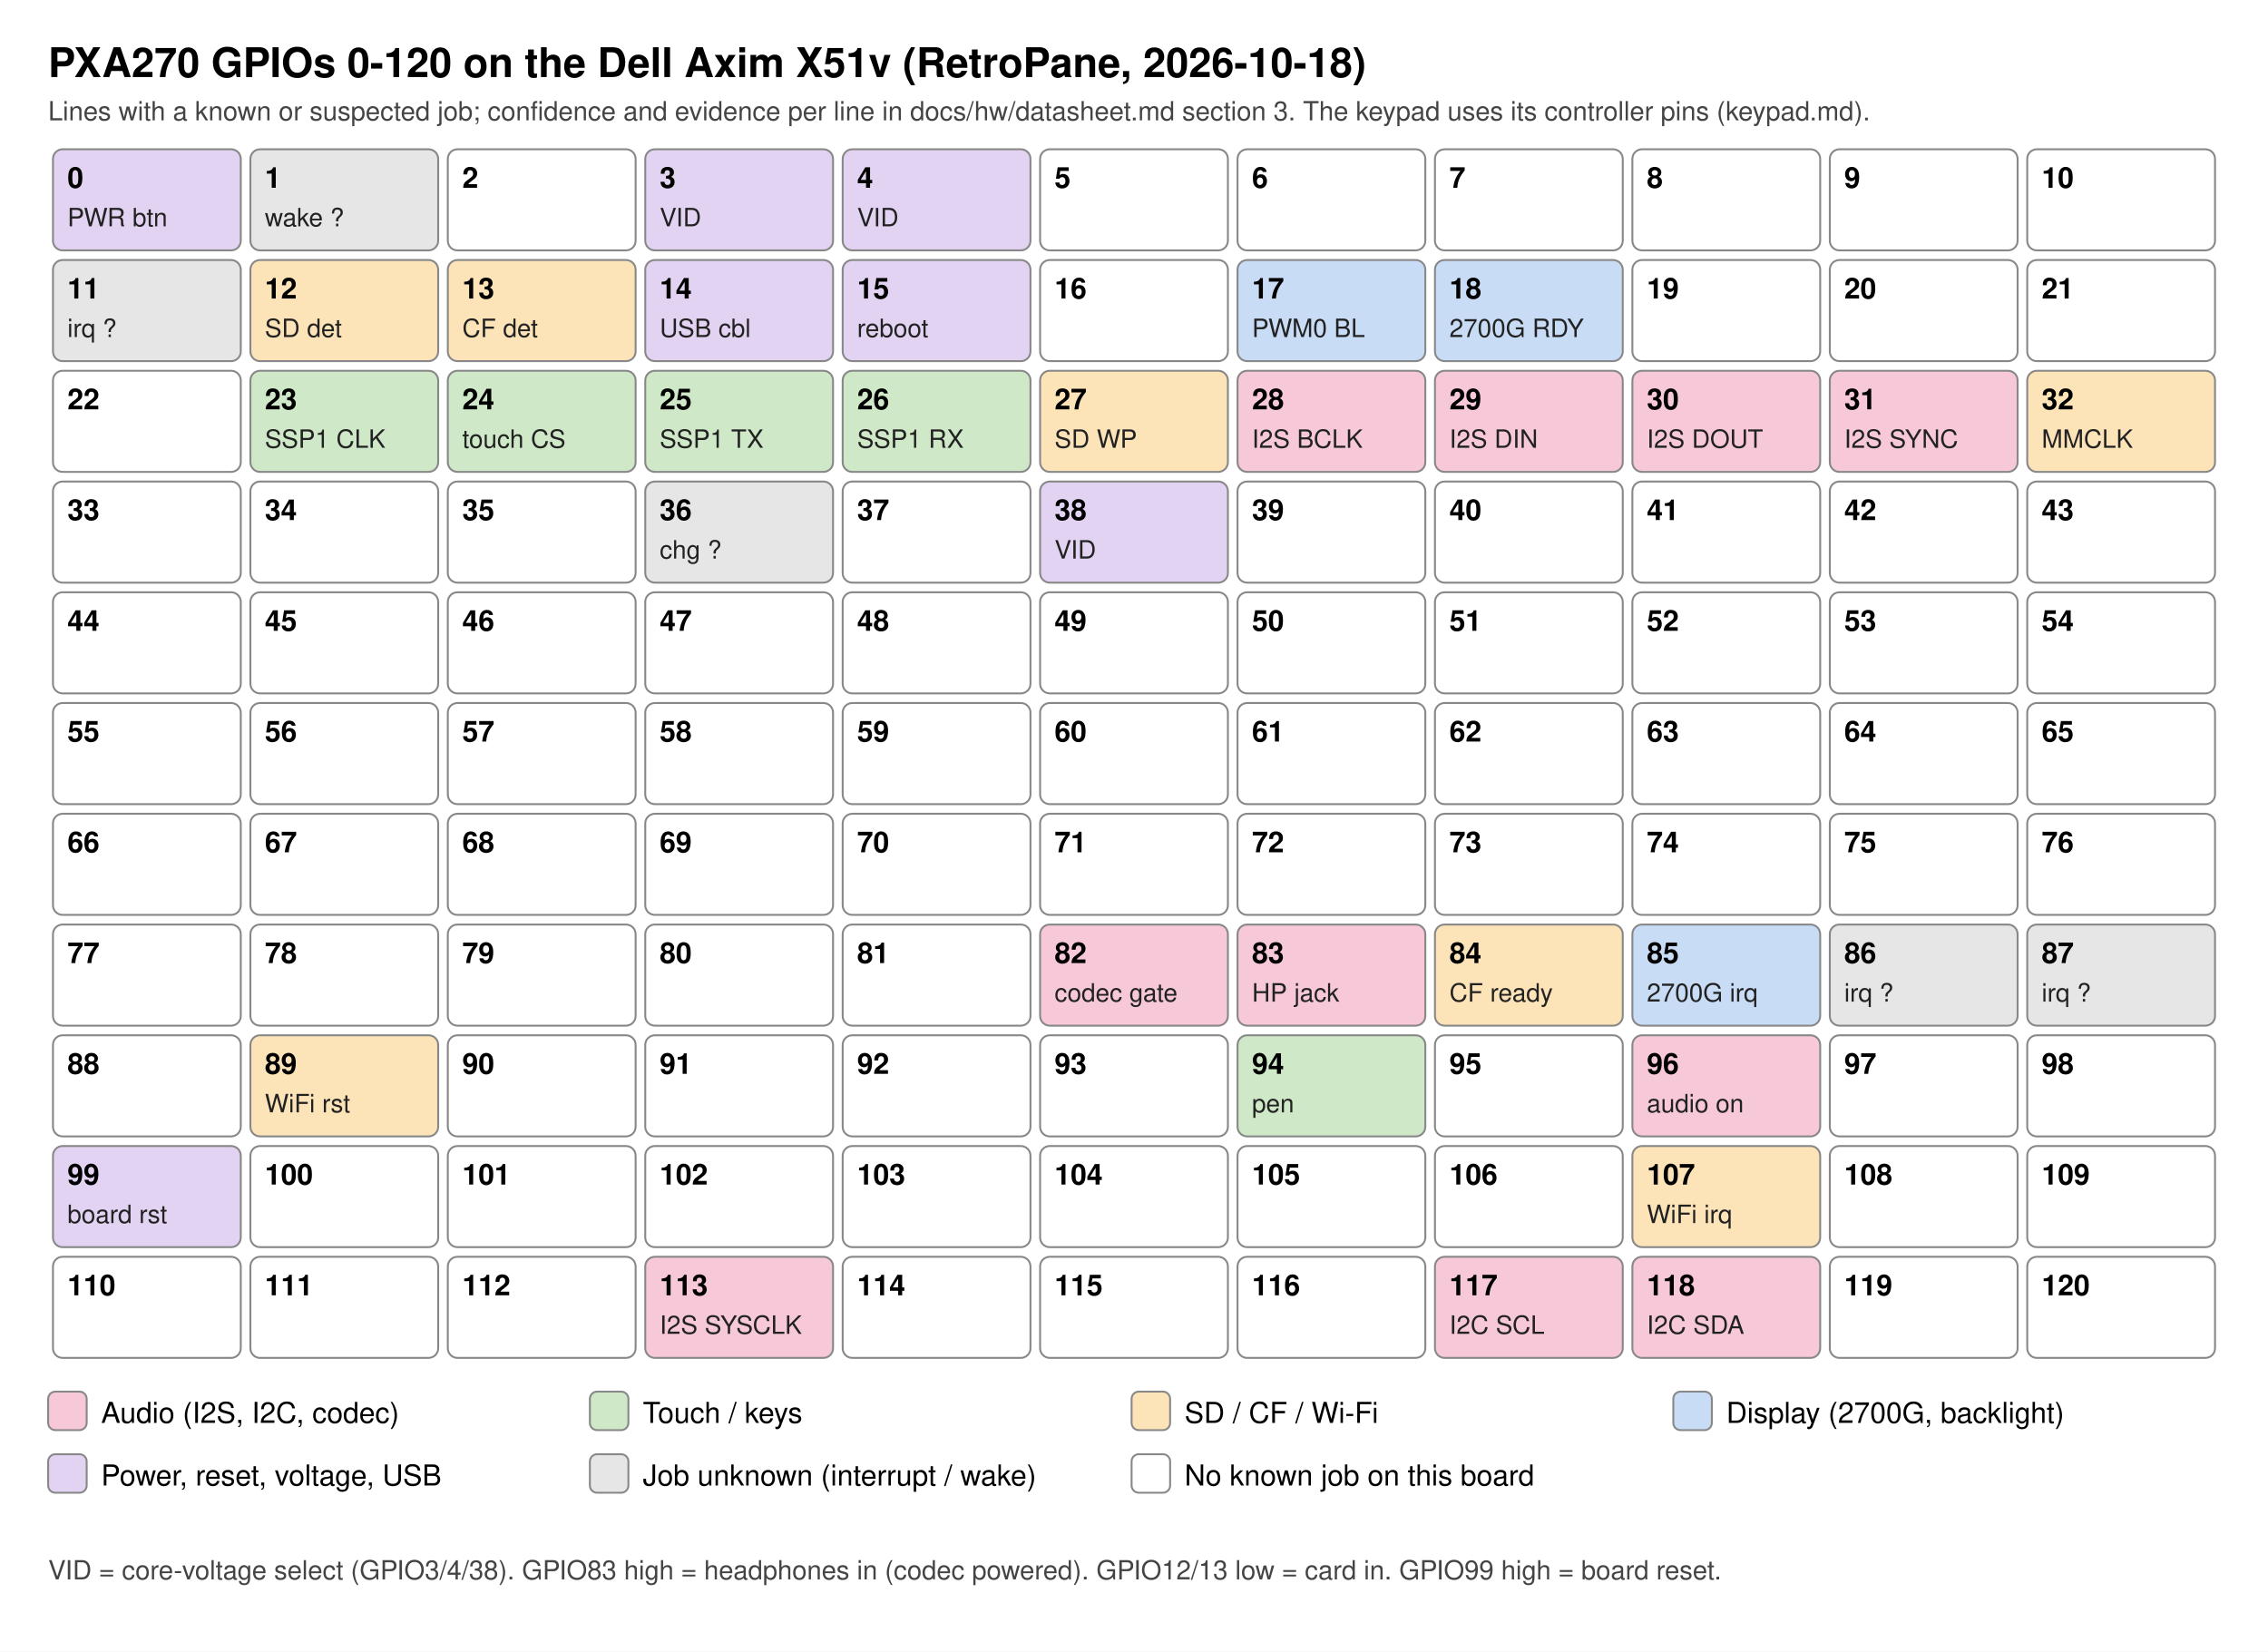
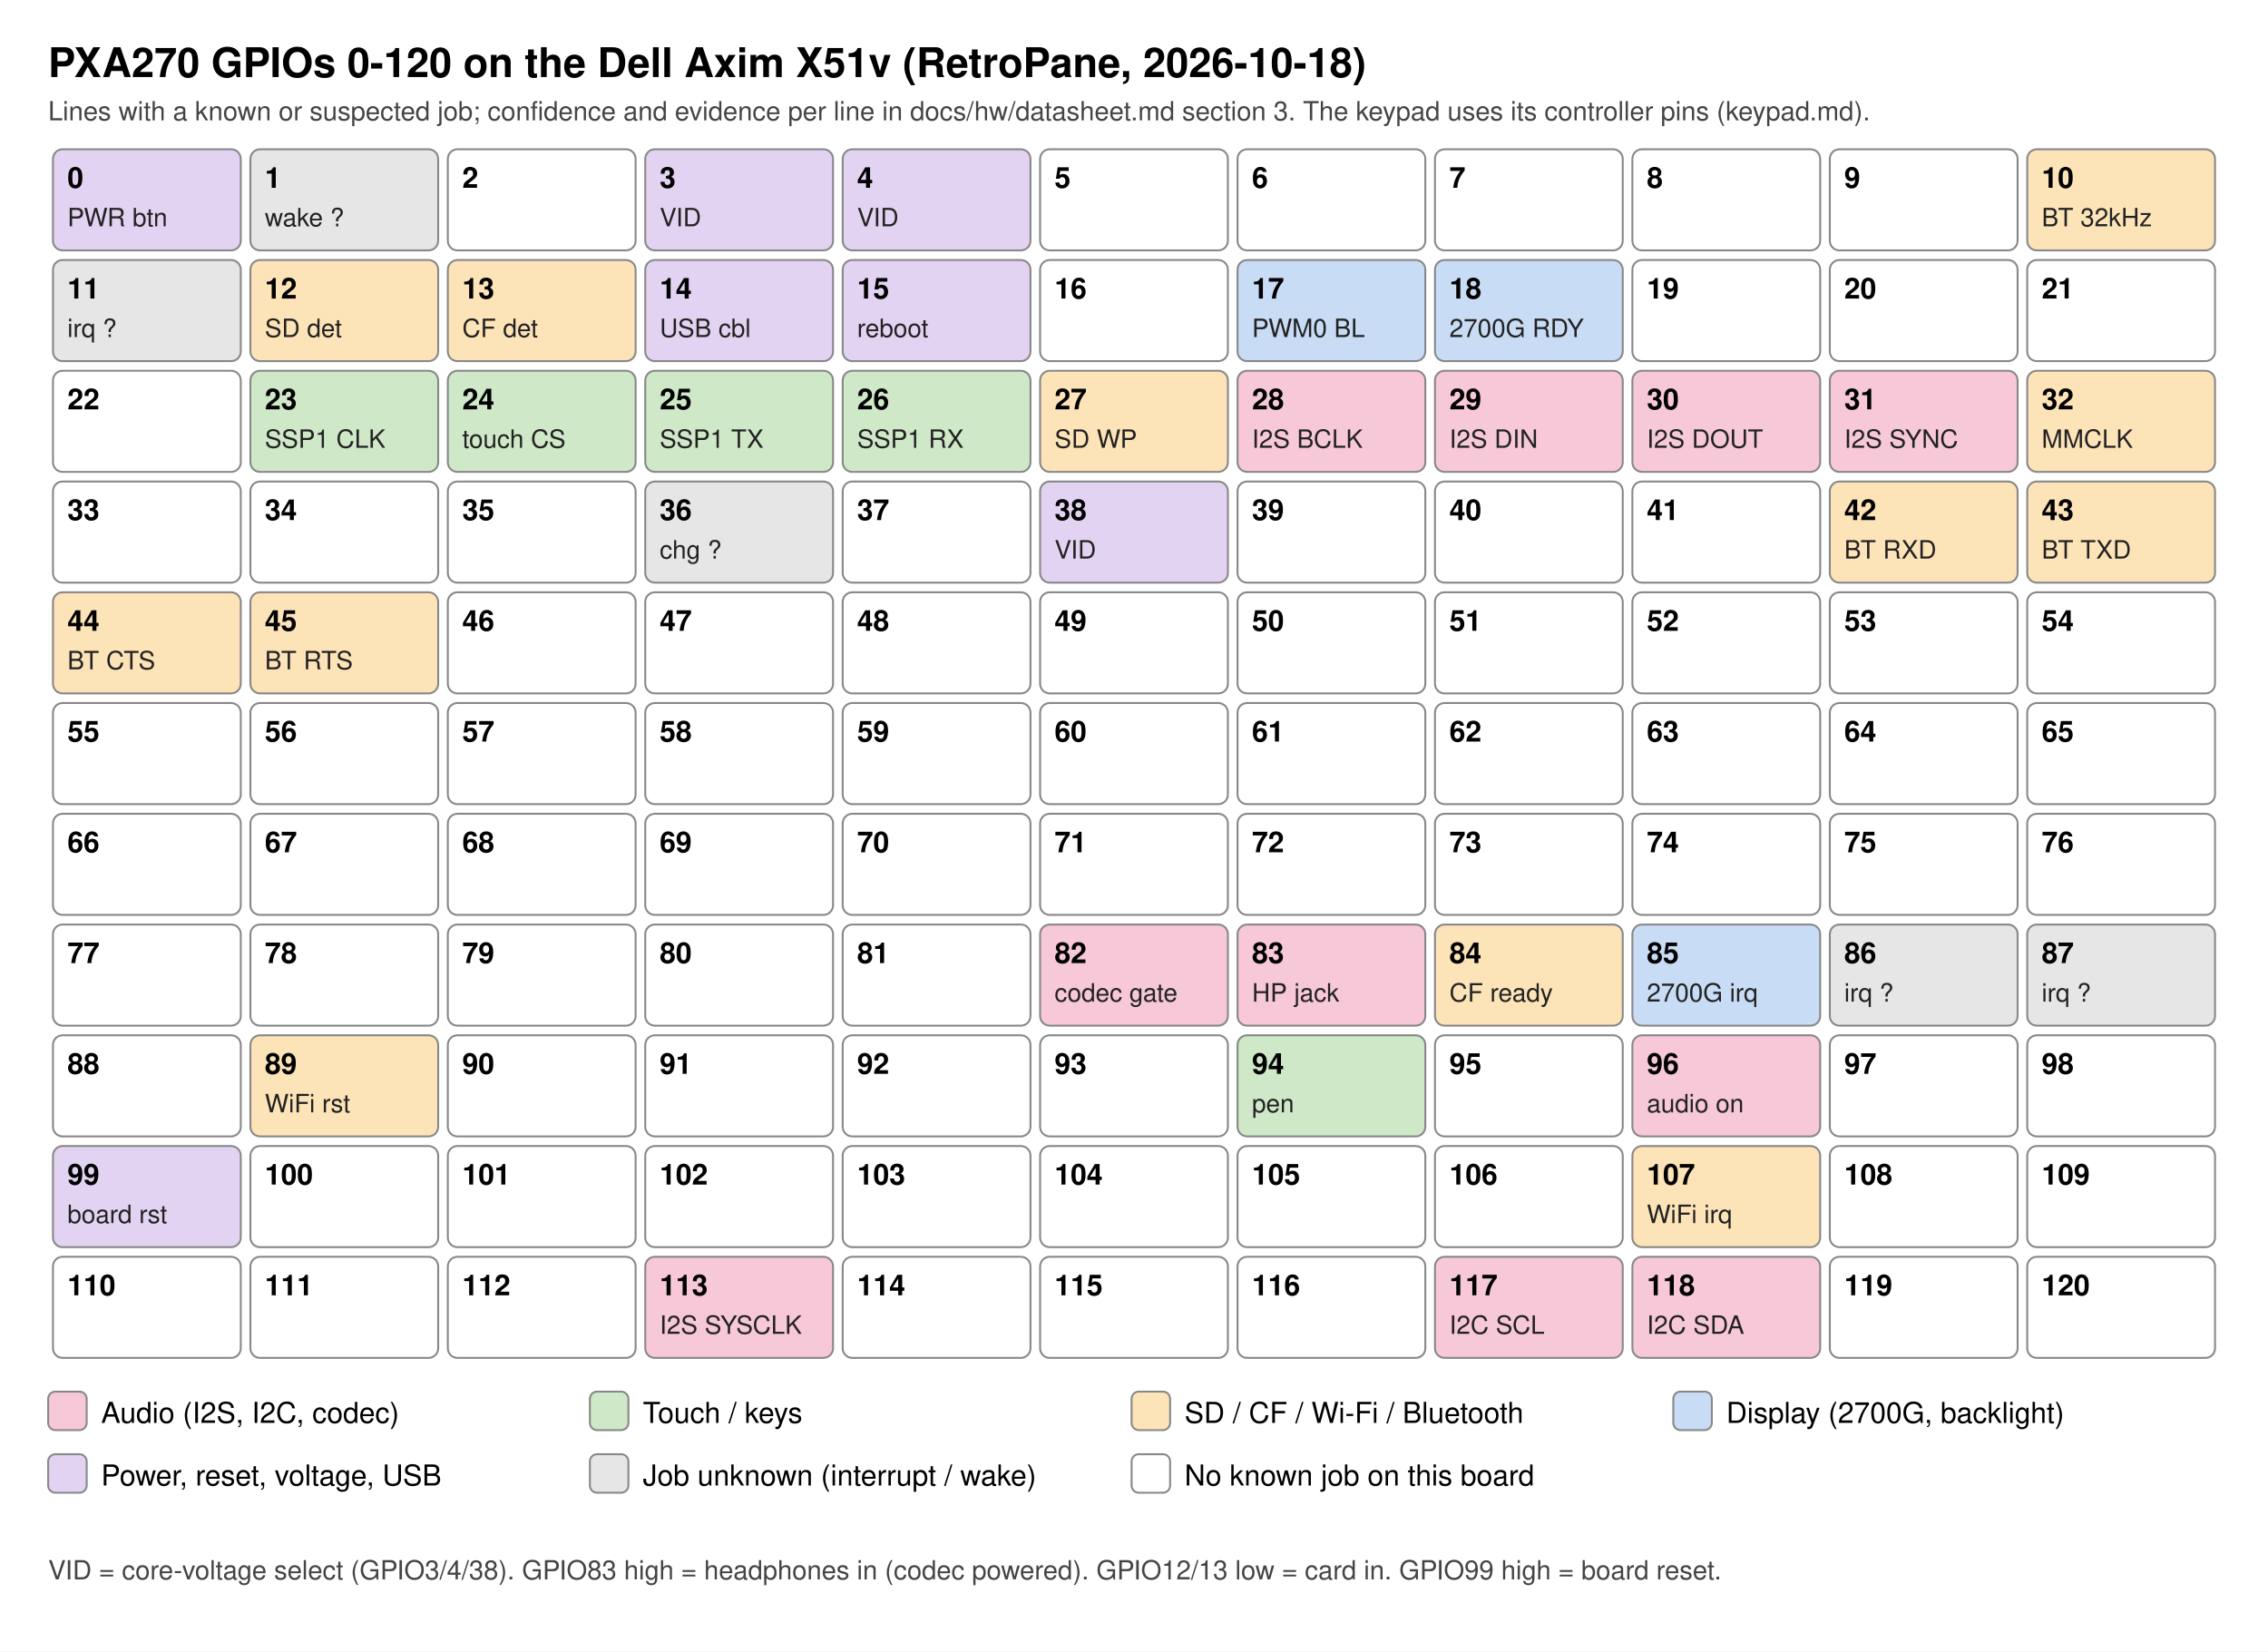
<svg xmlns="http://www.w3.org/2000/svg" viewBox="0 0 942 686" font-family="Segoe UI, Helvetica, Arial, sans-serif">
  <rect width="942" height="686" fill="#fff" />
  <text x="20" y="32" font-size="17" font-weight="600">PXA270 GPIOs 0-120 on the Dell Axim X51v (RetroPane, 2026-10-18)</text>
  <text x="20" y="50" font-size="11" fill="#444">Lines with a known or suspected job; confidence and evidence per line in docs/hw/datasheet.md section 3. The keypad uses its controller pins (keypad.md).</text>
  <rect x="22" y="62" width="78" height="42" rx="4" fill="#e3d3f2" stroke="#888" stroke-width="0.8" />
  <text x="28" y="78" font-size="12" font-weight="600">0</text>
  <text x="28" y="94" font-size="10.5" fill="#222">PWR btn</text>
  <rect x="104" y="62" width="78" height="42" rx="4" fill="#e6e6e6" stroke="#888" stroke-width="0.8" />
  <text x="110" y="78" font-size="12" font-weight="600">1</text>
  <text x="110" y="94" font-size="10.5" fill="#222">wake ?</text>
  <rect x="186" y="62" width="78" height="42" rx="4" fill="#ffffff" stroke="#888" stroke-width="0.8" />
  <text x="192" y="78" font-size="12" font-weight="600">2</text>
  <rect x="268" y="62" width="78" height="42" rx="4" fill="#e3d3f2" stroke="#888" stroke-width="0.8" />
  <text x="274" y="78" font-size="12" font-weight="600">3</text>
  <text x="274" y="94" font-size="10.5" fill="#222">VID</text>
  <rect x="350" y="62" width="78" height="42" rx="4" fill="#e3d3f2" stroke="#888" stroke-width="0.8" />
  <text x="356" y="78" font-size="12" font-weight="600">4</text>
  <text x="356" y="94" font-size="10.5" fill="#222">VID</text>
  <rect x="432" y="62" width="78" height="42" rx="4" fill="#ffffff" stroke="#888" stroke-width="0.8" />
  <text x="438" y="78" font-size="12" font-weight="600">5</text>
  <rect x="514" y="62" width="78" height="42" rx="4" fill="#ffffff" stroke="#888" stroke-width="0.8" />
  <text x="520" y="78" font-size="12" font-weight="600">6</text>
  <rect x="596" y="62" width="78" height="42" rx="4" fill="#ffffff" stroke="#888" stroke-width="0.8" />
  <text x="602" y="78" font-size="12" font-weight="600">7</text>
  <rect x="678" y="62" width="78" height="42" rx="4" fill="#ffffff" stroke="#888" stroke-width="0.8" />
  <text x="684" y="78" font-size="12" font-weight="600">8</text>
  <rect x="760" y="62" width="78" height="42" rx="4" fill="#ffffff" stroke="#888" stroke-width="0.8" />
  <text x="766" y="78" font-size="12" font-weight="600">9</text>
-   <rect x="842" y="62" width="78" height="42" rx="4" fill="#ffffff" stroke="#888" stroke-width="0.8" />
+   <rect x="842" y="62" width="78" height="42" rx="4" fill="#fde3b8" stroke="#888" stroke-width="0.8" />
  <text x="848" y="78" font-size="12" font-weight="600">10</text>
+   <text x="848" y="94" font-size="10.5" fill="#222">BT 32kHz</text>
  <rect x="22" y="108" width="78" height="42" rx="4" fill="#e6e6e6" stroke="#888" stroke-width="0.8" />
  <text x="28" y="124" font-size="12" font-weight="600">11</text>
  <text x="28" y="140" font-size="10.5" fill="#222">irq ?</text>
  <rect x="104" y="108" width="78" height="42" rx="4" fill="#fde3b8" stroke="#888" stroke-width="0.8" />
  <text x="110" y="124" font-size="12" font-weight="600">12</text>
  <text x="110" y="140" font-size="10.5" fill="#222">SD det</text>
  <rect x="186" y="108" width="78" height="42" rx="4" fill="#fde3b8" stroke="#888" stroke-width="0.8" />
  <text x="192" y="124" font-size="12" font-weight="600">13</text>
  <text x="192" y="140" font-size="10.5" fill="#222">CF det</text>
  <rect x="268" y="108" width="78" height="42" rx="4" fill="#e3d3f2" stroke="#888" stroke-width="0.8" />
  <text x="274" y="124" font-size="12" font-weight="600">14</text>
  <text x="274" y="140" font-size="10.5" fill="#222">USB cbl</text>
  <rect x="350" y="108" width="78" height="42" rx="4" fill="#e3d3f2" stroke="#888" stroke-width="0.8" />
  <text x="356" y="124" font-size="12" font-weight="600">15</text>
  <text x="356" y="140" font-size="10.5" fill="#222">reboot</text>
  <rect x="432" y="108" width="78" height="42" rx="4" fill="#ffffff" stroke="#888" stroke-width="0.8" />
  <text x="438" y="124" font-size="12" font-weight="600">16</text>
  <rect x="514" y="108" width="78" height="42" rx="4" fill="#c9dcf5" stroke="#888" stroke-width="0.8" />
  <text x="520" y="124" font-size="12" font-weight="600">17</text>
  <text x="520" y="140" font-size="10.5" fill="#222">PWM0 BL</text>
  <rect x="596" y="108" width="78" height="42" rx="4" fill="#c9dcf5" stroke="#888" stroke-width="0.8" />
  <text x="602" y="124" font-size="12" font-weight="600">18</text>
  <text x="602" y="140" font-size="10.5" fill="#222">2700G RDY</text>
  <rect x="678" y="108" width="78" height="42" rx="4" fill="#ffffff" stroke="#888" stroke-width="0.8" />
  <text x="684" y="124" font-size="12" font-weight="600">19</text>
  <rect x="760" y="108" width="78" height="42" rx="4" fill="#ffffff" stroke="#888" stroke-width="0.8" />
  <text x="766" y="124" font-size="12" font-weight="600">20</text>
  <rect x="842" y="108" width="78" height="42" rx="4" fill="#ffffff" stroke="#888" stroke-width="0.8" />
  <text x="848" y="124" font-size="12" font-weight="600">21</text>
  <rect x="22" y="154" width="78" height="42" rx="4" fill="#ffffff" stroke="#888" stroke-width="0.8" />
  <text x="28" y="170" font-size="12" font-weight="600">22</text>
  <rect x="104" y="154" width="78" height="42" rx="4" fill="#cfe8c8" stroke="#888" stroke-width="0.8" />
  <text x="110" y="170" font-size="12" font-weight="600">23</text>
  <text x="110" y="186" font-size="10.5" fill="#222">SSP1 CLK</text>
  <rect x="186" y="154" width="78" height="42" rx="4" fill="#cfe8c8" stroke="#888" stroke-width="0.8" />
  <text x="192" y="170" font-size="12" font-weight="600">24</text>
  <text x="192" y="186" font-size="10.5" fill="#222">touch CS</text>
  <rect x="268" y="154" width="78" height="42" rx="4" fill="#cfe8c8" stroke="#888" stroke-width="0.8" />
  <text x="274" y="170" font-size="12" font-weight="600">25</text>
  <text x="274" y="186" font-size="10.5" fill="#222">SSP1 TX</text>
  <rect x="350" y="154" width="78" height="42" rx="4" fill="#cfe8c8" stroke="#888" stroke-width="0.8" />
  <text x="356" y="170" font-size="12" font-weight="600">26</text>
  <text x="356" y="186" font-size="10.5" fill="#222">SSP1 RX</text>
  <rect x="432" y="154" width="78" height="42" rx="4" fill="#fde3b8" stroke="#888" stroke-width="0.8" />
  <text x="438" y="170" font-size="12" font-weight="600">27</text>
  <text x="438" y="186" font-size="10.5" fill="#222">SD WP</text>
  <rect x="514" y="154" width="78" height="42" rx="4" fill="#f6c8d8" stroke="#888" stroke-width="0.8" />
  <text x="520" y="170" font-size="12" font-weight="600">28</text>
  <text x="520" y="186" font-size="10.5" fill="#222">I2S BCLK</text>
  <rect x="596" y="154" width="78" height="42" rx="4" fill="#f6c8d8" stroke="#888" stroke-width="0.8" />
  <text x="602" y="170" font-size="12" font-weight="600">29</text>
  <text x="602" y="186" font-size="10.5" fill="#222">I2S DIN</text>
  <rect x="678" y="154" width="78" height="42" rx="4" fill="#f6c8d8" stroke="#888" stroke-width="0.8" />
  <text x="684" y="170" font-size="12" font-weight="600">30</text>
  <text x="684" y="186" font-size="10.5" fill="#222">I2S DOUT</text>
  <rect x="760" y="154" width="78" height="42" rx="4" fill="#f6c8d8" stroke="#888" stroke-width="0.8" />
  <text x="766" y="170" font-size="12" font-weight="600">31</text>
  <text x="766" y="186" font-size="10.5" fill="#222">I2S SYNC</text>
  <rect x="842" y="154" width="78" height="42" rx="4" fill="#fde3b8" stroke="#888" stroke-width="0.8" />
  <text x="848" y="170" font-size="12" font-weight="600">32</text>
  <text x="848" y="186" font-size="10.5" fill="#222">MMCLK</text>
  <rect x="22" y="200" width="78" height="42" rx="4" fill="#ffffff" stroke="#888" stroke-width="0.8" />
  <text x="28" y="216" font-size="12" font-weight="600">33</text>
  <rect x="104" y="200" width="78" height="42" rx="4" fill="#ffffff" stroke="#888" stroke-width="0.8" />
  <text x="110" y="216" font-size="12" font-weight="600">34</text>
  <rect x="186" y="200" width="78" height="42" rx="4" fill="#ffffff" stroke="#888" stroke-width="0.8" />
  <text x="192" y="216" font-size="12" font-weight="600">35</text>
  <rect x="268" y="200" width="78" height="42" rx="4" fill="#e6e6e6" stroke="#888" stroke-width="0.8" />
  <text x="274" y="216" font-size="12" font-weight="600">36</text>
  <text x="274" y="232" font-size="10.5" fill="#222">chg ?</text>
  <rect x="350" y="200" width="78" height="42" rx="4" fill="#ffffff" stroke="#888" stroke-width="0.8" />
  <text x="356" y="216" font-size="12" font-weight="600">37</text>
  <rect x="432" y="200" width="78" height="42" rx="4" fill="#e3d3f2" stroke="#888" stroke-width="0.8" />
  <text x="438" y="216" font-size="12" font-weight="600">38</text>
  <text x="438" y="232" font-size="10.5" fill="#222">VID</text>
  <rect x="514" y="200" width="78" height="42" rx="4" fill="#ffffff" stroke="#888" stroke-width="0.8" />
  <text x="520" y="216" font-size="12" font-weight="600">39</text>
  <rect x="596" y="200" width="78" height="42" rx="4" fill="#ffffff" stroke="#888" stroke-width="0.8" />
  <text x="602" y="216" font-size="12" font-weight="600">40</text>
  <rect x="678" y="200" width="78" height="42" rx="4" fill="#ffffff" stroke="#888" stroke-width="0.8" />
  <text x="684" y="216" font-size="12" font-weight="600">41</text>
-   <rect x="760" y="200" width="78" height="42" rx="4" fill="#ffffff" stroke="#888" stroke-width="0.8" />
+   <rect x="760" y="200" width="78" height="42" rx="4" fill="#fde3b8" stroke="#888" stroke-width="0.8" />
  <text x="766" y="216" font-size="12" font-weight="600">42</text>
-   <rect x="842" y="200" width="78" height="42" rx="4" fill="#ffffff" stroke="#888" stroke-width="0.8" />
+   <text x="766" y="232" font-size="10.5" fill="#222">BT RXD</text>
+   <rect x="842" y="200" width="78" height="42" rx="4" fill="#fde3b8" stroke="#888" stroke-width="0.8" />
  <text x="848" y="216" font-size="12" font-weight="600">43</text>
-   <rect x="22" y="246" width="78" height="42" rx="4" fill="#ffffff" stroke="#888" stroke-width="0.8" />
+   <text x="848" y="232" font-size="10.5" fill="#222">BT TXD</text>
+   <rect x="22" y="246" width="78" height="42" rx="4" fill="#fde3b8" stroke="#888" stroke-width="0.8" />
  <text x="28" y="262" font-size="12" font-weight="600">44</text>
-   <rect x="104" y="246" width="78" height="42" rx="4" fill="#ffffff" stroke="#888" stroke-width="0.8" />
+   <text x="28" y="278" font-size="10.5" fill="#222">BT CTS</text>
+   <rect x="104" y="246" width="78" height="42" rx="4" fill="#fde3b8" stroke="#888" stroke-width="0.8" />
  <text x="110" y="262" font-size="12" font-weight="600">45</text>
+   <text x="110" y="278" font-size="10.5" fill="#222">BT RTS</text>
  <rect x="186" y="246" width="78" height="42" rx="4" fill="#ffffff" stroke="#888" stroke-width="0.8" />
  <text x="192" y="262" font-size="12" font-weight="600">46</text>
  <rect x="268" y="246" width="78" height="42" rx="4" fill="#ffffff" stroke="#888" stroke-width="0.8" />
  <text x="274" y="262" font-size="12" font-weight="600">47</text>
  <rect x="350" y="246" width="78" height="42" rx="4" fill="#ffffff" stroke="#888" stroke-width="0.8" />
  <text x="356" y="262" font-size="12" font-weight="600">48</text>
  <rect x="432" y="246" width="78" height="42" rx="4" fill="#ffffff" stroke="#888" stroke-width="0.8" />
  <text x="438" y="262" font-size="12" font-weight="600">49</text>
  <rect x="514" y="246" width="78" height="42" rx="4" fill="#ffffff" stroke="#888" stroke-width="0.8" />
  <text x="520" y="262" font-size="12" font-weight="600">50</text>
  <rect x="596" y="246" width="78" height="42" rx="4" fill="#ffffff" stroke="#888" stroke-width="0.8" />
  <text x="602" y="262" font-size="12" font-weight="600">51</text>
  <rect x="678" y="246" width="78" height="42" rx="4" fill="#ffffff" stroke="#888" stroke-width="0.8" />
  <text x="684" y="262" font-size="12" font-weight="600">52</text>
  <rect x="760" y="246" width="78" height="42" rx="4" fill="#ffffff" stroke="#888" stroke-width="0.8" />
  <text x="766" y="262" font-size="12" font-weight="600">53</text>
  <rect x="842" y="246" width="78" height="42" rx="4" fill="#ffffff" stroke="#888" stroke-width="0.8" />
  <text x="848" y="262" font-size="12" font-weight="600">54</text>
  <rect x="22" y="292" width="78" height="42" rx="4" fill="#ffffff" stroke="#888" stroke-width="0.8" />
  <text x="28" y="308" font-size="12" font-weight="600">55</text>
  <rect x="104" y="292" width="78" height="42" rx="4" fill="#ffffff" stroke="#888" stroke-width="0.8" />
  <text x="110" y="308" font-size="12" font-weight="600">56</text>
  <rect x="186" y="292" width="78" height="42" rx="4" fill="#ffffff" stroke="#888" stroke-width="0.8" />
  <text x="192" y="308" font-size="12" font-weight="600">57</text>
  <rect x="268" y="292" width="78" height="42" rx="4" fill="#ffffff" stroke="#888" stroke-width="0.8" />
  <text x="274" y="308" font-size="12" font-weight="600">58</text>
  <rect x="350" y="292" width="78" height="42" rx="4" fill="#ffffff" stroke="#888" stroke-width="0.8" />
  <text x="356" y="308" font-size="12" font-weight="600">59</text>
  <rect x="432" y="292" width="78" height="42" rx="4" fill="#ffffff" stroke="#888" stroke-width="0.8" />
  <text x="438" y="308" font-size="12" font-weight="600">60</text>
  <rect x="514" y="292" width="78" height="42" rx="4" fill="#ffffff" stroke="#888" stroke-width="0.8" />
  <text x="520" y="308" font-size="12" font-weight="600">61</text>
  <rect x="596" y="292" width="78" height="42" rx="4" fill="#ffffff" stroke="#888" stroke-width="0.8" />
  <text x="602" y="308" font-size="12" font-weight="600">62</text>
  <rect x="678" y="292" width="78" height="42" rx="4" fill="#ffffff" stroke="#888" stroke-width="0.8" />
  <text x="684" y="308" font-size="12" font-weight="600">63</text>
  <rect x="760" y="292" width="78" height="42" rx="4" fill="#ffffff" stroke="#888" stroke-width="0.8" />
  <text x="766" y="308" font-size="12" font-weight="600">64</text>
  <rect x="842" y="292" width="78" height="42" rx="4" fill="#ffffff" stroke="#888" stroke-width="0.8" />
  <text x="848" y="308" font-size="12" font-weight="600">65</text>
  <rect x="22" y="338" width="78" height="42" rx="4" fill="#ffffff" stroke="#888" stroke-width="0.8" />
  <text x="28" y="354" font-size="12" font-weight="600">66</text>
  <rect x="104" y="338" width="78" height="42" rx="4" fill="#ffffff" stroke="#888" stroke-width="0.8" />
  <text x="110" y="354" font-size="12" font-weight="600">67</text>
  <rect x="186" y="338" width="78" height="42" rx="4" fill="#ffffff" stroke="#888" stroke-width="0.8" />
  <text x="192" y="354" font-size="12" font-weight="600">68</text>
  <rect x="268" y="338" width="78" height="42" rx="4" fill="#ffffff" stroke="#888" stroke-width="0.8" />
  <text x="274" y="354" font-size="12" font-weight="600">69</text>
  <rect x="350" y="338" width="78" height="42" rx="4" fill="#ffffff" stroke="#888" stroke-width="0.8" />
  <text x="356" y="354" font-size="12" font-weight="600">70</text>
  <rect x="432" y="338" width="78" height="42" rx="4" fill="#ffffff" stroke="#888" stroke-width="0.8" />
  <text x="438" y="354" font-size="12" font-weight="600">71</text>
  <rect x="514" y="338" width="78" height="42" rx="4" fill="#ffffff" stroke="#888" stroke-width="0.8" />
  <text x="520" y="354" font-size="12" font-weight="600">72</text>
  <rect x="596" y="338" width="78" height="42" rx="4" fill="#ffffff" stroke="#888" stroke-width="0.8" />
  <text x="602" y="354" font-size="12" font-weight="600">73</text>
  <rect x="678" y="338" width="78" height="42" rx="4" fill="#ffffff" stroke="#888" stroke-width="0.8" />
  <text x="684" y="354" font-size="12" font-weight="600">74</text>
  <rect x="760" y="338" width="78" height="42" rx="4" fill="#ffffff" stroke="#888" stroke-width="0.8" />
  <text x="766" y="354" font-size="12" font-weight="600">75</text>
  <rect x="842" y="338" width="78" height="42" rx="4" fill="#ffffff" stroke="#888" stroke-width="0.8" />
  <text x="848" y="354" font-size="12" font-weight="600">76</text>
  <rect x="22" y="384" width="78" height="42" rx="4" fill="#ffffff" stroke="#888" stroke-width="0.8" />
  <text x="28" y="400" font-size="12" font-weight="600">77</text>
  <rect x="104" y="384" width="78" height="42" rx="4" fill="#ffffff" stroke="#888" stroke-width="0.8" />
  <text x="110" y="400" font-size="12" font-weight="600">78</text>
  <rect x="186" y="384" width="78" height="42" rx="4" fill="#ffffff" stroke="#888" stroke-width="0.8" />
  <text x="192" y="400" font-size="12" font-weight="600">79</text>
  <rect x="268" y="384" width="78" height="42" rx="4" fill="#ffffff" stroke="#888" stroke-width="0.8" />
  <text x="274" y="400" font-size="12" font-weight="600">80</text>
  <rect x="350" y="384" width="78" height="42" rx="4" fill="#ffffff" stroke="#888" stroke-width="0.8" />
  <text x="356" y="400" font-size="12" font-weight="600">81</text>
  <rect x="432" y="384" width="78" height="42" rx="4" fill="#f6c8d8" stroke="#888" stroke-width="0.8" />
  <text x="438" y="400" font-size="12" font-weight="600">82</text>
  <text x="438" y="416" font-size="10.5" fill="#222">codec gate</text>
  <rect x="514" y="384" width="78" height="42" rx="4" fill="#f6c8d8" stroke="#888" stroke-width="0.8" />
  <text x="520" y="400" font-size="12" font-weight="600">83</text>
  <text x="520" y="416" font-size="10.5" fill="#222">HP jack</text>
  <rect x="596" y="384" width="78" height="42" rx="4" fill="#fde3b8" stroke="#888" stroke-width="0.8" />
  <text x="602" y="400" font-size="12" font-weight="600">84</text>
  <text x="602" y="416" font-size="10.5" fill="#222">CF ready</text>
  <rect x="678" y="384" width="78" height="42" rx="4" fill="#c9dcf5" stroke="#888" stroke-width="0.8" />
  <text x="684" y="400" font-size="12" font-weight="600">85</text>
  <text x="684" y="416" font-size="10.5" fill="#222">2700G irq</text>
  <rect x="760" y="384" width="78" height="42" rx="4" fill="#e6e6e6" stroke="#888" stroke-width="0.8" />
  <text x="766" y="400" font-size="12" font-weight="600">86</text>
  <text x="766" y="416" font-size="10.5" fill="#222">irq ?</text>
  <rect x="842" y="384" width="78" height="42" rx="4" fill="#e6e6e6" stroke="#888" stroke-width="0.8" />
  <text x="848" y="400" font-size="12" font-weight="600">87</text>
  <text x="848" y="416" font-size="10.5" fill="#222">irq ?</text>
  <rect x="22" y="430" width="78" height="42" rx="4" fill="#ffffff" stroke="#888" stroke-width="0.8" />
  <text x="28" y="446" font-size="12" font-weight="600">88</text>
  <rect x="104" y="430" width="78" height="42" rx="4" fill="#fde3b8" stroke="#888" stroke-width="0.8" />
  <text x="110" y="446" font-size="12" font-weight="600">89</text>
  <text x="110" y="462" font-size="10.5" fill="#222">WiFi rst</text>
  <rect x="186" y="430" width="78" height="42" rx="4" fill="#ffffff" stroke="#888" stroke-width="0.8" />
  <text x="192" y="446" font-size="12" font-weight="600">90</text>
  <rect x="268" y="430" width="78" height="42" rx="4" fill="#ffffff" stroke="#888" stroke-width="0.8" />
  <text x="274" y="446" font-size="12" font-weight="600">91</text>
  <rect x="350" y="430" width="78" height="42" rx="4" fill="#ffffff" stroke="#888" stroke-width="0.8" />
  <text x="356" y="446" font-size="12" font-weight="600">92</text>
  <rect x="432" y="430" width="78" height="42" rx="4" fill="#ffffff" stroke="#888" stroke-width="0.8" />
  <text x="438" y="446" font-size="12" font-weight="600">93</text>
  <rect x="514" y="430" width="78" height="42" rx="4" fill="#cfe8c8" stroke="#888" stroke-width="0.8" />
  <text x="520" y="446" font-size="12" font-weight="600">94</text>
  <text x="520" y="462" font-size="10.5" fill="#222">pen</text>
  <rect x="596" y="430" width="78" height="42" rx="4" fill="#ffffff" stroke="#888" stroke-width="0.8" />
  <text x="602" y="446" font-size="12" font-weight="600">95</text>
  <rect x="678" y="430" width="78" height="42" rx="4" fill="#f6c8d8" stroke="#888" stroke-width="0.8" />
  <text x="684" y="446" font-size="12" font-weight="600">96</text>
  <text x="684" y="462" font-size="10.5" fill="#222">audio on</text>
  <rect x="760" y="430" width="78" height="42" rx="4" fill="#ffffff" stroke="#888" stroke-width="0.8" />
  <text x="766" y="446" font-size="12" font-weight="600">97</text>
  <rect x="842" y="430" width="78" height="42" rx="4" fill="#ffffff" stroke="#888" stroke-width="0.8" />
  <text x="848" y="446" font-size="12" font-weight="600">98</text>
  <rect x="22" y="476" width="78" height="42" rx="4" fill="#e3d3f2" stroke="#888" stroke-width="0.8" />
  <text x="28" y="492" font-size="12" font-weight="600">99</text>
  <text x="28" y="508" font-size="10.5" fill="#222">board rst</text>
  <rect x="104" y="476" width="78" height="42" rx="4" fill="#ffffff" stroke="#888" stroke-width="0.8" />
  <text x="110" y="492" font-size="12" font-weight="600">100</text>
  <rect x="186" y="476" width="78" height="42" rx="4" fill="#ffffff" stroke="#888" stroke-width="0.8" />
  <text x="192" y="492" font-size="12" font-weight="600">101</text>
  <rect x="268" y="476" width="78" height="42" rx="4" fill="#ffffff" stroke="#888" stroke-width="0.8" />
  <text x="274" y="492" font-size="12" font-weight="600">102</text>
  <rect x="350" y="476" width="78" height="42" rx="4" fill="#ffffff" stroke="#888" stroke-width="0.8" />
  <text x="356" y="492" font-size="12" font-weight="600">103</text>
  <rect x="432" y="476" width="78" height="42" rx="4" fill="#ffffff" stroke="#888" stroke-width="0.8" />
  <text x="438" y="492" font-size="12" font-weight="600">104</text>
  <rect x="514" y="476" width="78" height="42" rx="4" fill="#ffffff" stroke="#888" stroke-width="0.8" />
  <text x="520" y="492" font-size="12" font-weight="600">105</text>
  <rect x="596" y="476" width="78" height="42" rx="4" fill="#ffffff" stroke="#888" stroke-width="0.8" />
  <text x="602" y="492" font-size="12" font-weight="600">106</text>
  <rect x="678" y="476" width="78" height="42" rx="4" fill="#fde3b8" stroke="#888" stroke-width="0.8" />
  <text x="684" y="492" font-size="12" font-weight="600">107</text>
  <text x="684" y="508" font-size="10.5" fill="#222">WiFi irq</text>
  <rect x="760" y="476" width="78" height="42" rx="4" fill="#ffffff" stroke="#888" stroke-width="0.8" />
  <text x="766" y="492" font-size="12" font-weight="600">108</text>
  <rect x="842" y="476" width="78" height="42" rx="4" fill="#ffffff" stroke="#888" stroke-width="0.8" />
  <text x="848" y="492" font-size="12" font-weight="600">109</text>
  <rect x="22" y="522" width="78" height="42" rx="4" fill="#ffffff" stroke="#888" stroke-width="0.8" />
  <text x="28" y="538" font-size="12" font-weight="600">110</text>
  <rect x="104" y="522" width="78" height="42" rx="4" fill="#ffffff" stroke="#888" stroke-width="0.8" />
  <text x="110" y="538" font-size="12" font-weight="600">111</text>
  <rect x="186" y="522" width="78" height="42" rx="4" fill="#ffffff" stroke="#888" stroke-width="0.8" />
  <text x="192" y="538" font-size="12" font-weight="600">112</text>
  <rect x="268" y="522" width="78" height="42" rx="4" fill="#f6c8d8" stroke="#888" stroke-width="0.8" />
  <text x="274" y="538" font-size="12" font-weight="600">113</text>
  <text x="274" y="554" font-size="10.5" fill="#222">I2S SYSCLK</text>
  <rect x="350" y="522" width="78" height="42" rx="4" fill="#ffffff" stroke="#888" stroke-width="0.8" />
  <text x="356" y="538" font-size="12" font-weight="600">114</text>
  <rect x="432" y="522" width="78" height="42" rx="4" fill="#ffffff" stroke="#888" stroke-width="0.8" />
  <text x="438" y="538" font-size="12" font-weight="600">115</text>
  <rect x="514" y="522" width="78" height="42" rx="4" fill="#ffffff" stroke="#888" stroke-width="0.8" />
  <text x="520" y="538" font-size="12" font-weight="600">116</text>
  <rect x="596" y="522" width="78" height="42" rx="4" fill="#f6c8d8" stroke="#888" stroke-width="0.8" />
  <text x="602" y="538" font-size="12" font-weight="600">117</text>
  <text x="602" y="554" font-size="10.5" fill="#222">I2C SCL</text>
  <rect x="678" y="522" width="78" height="42" rx="4" fill="#f6c8d8" stroke="#888" stroke-width="0.8" />
  <text x="684" y="538" font-size="12" font-weight="600">118</text>
  <text x="684" y="554" font-size="10.5" fill="#222">I2C SDA</text>
  <rect x="760" y="522" width="78" height="42" rx="4" fill="#ffffff" stroke="#888" stroke-width="0.8" />
  <text x="766" y="538" font-size="12" font-weight="600">119</text>
  <rect x="842" y="522" width="78" height="42" rx="4" fill="#ffffff" stroke="#888" stroke-width="0.8" />
  <text x="848" y="538" font-size="12" font-weight="600">120</text>
  <rect x="20" y="578" width="16" height="16" rx="3" fill="#f6c8d8" stroke="#888" stroke-width="0.8" />
  <text x="42" y="591" font-size="12">Audio (I2S, I2C, codec)</text>
  <rect x="245" y="578" width="16" height="16" rx="3" fill="#cfe8c8" stroke="#888" stroke-width="0.8" />
  <text x="267" y="591" font-size="12">Touch / keys</text>
  <rect x="470" y="578" width="16" height="16" rx="3" fill="#fde3b8" stroke="#888" stroke-width="0.8" />
-   <text x="492" y="591" font-size="12">SD / CF / Wi-Fi</text>
+   <text x="492" y="591" font-size="12">SD / CF / Wi-Fi / Bluetooth</text>
  <rect x="695" y="578" width="16" height="16" rx="3" fill="#c9dcf5" stroke="#888" stroke-width="0.8" />
  <text x="717" y="591" font-size="12">Display (2700G, backlight)</text>
  <rect x="20" y="604" width="16" height="16" rx="3" fill="#e3d3f2" stroke="#888" stroke-width="0.8" />
  <text x="42" y="617" font-size="12">Power, reset, voltage, USB</text>
  <rect x="245" y="604" width="16" height="16" rx="3" fill="#e6e6e6" stroke="#888" stroke-width="0.8" />
  <text x="267" y="617" font-size="12">Job unknown (interrupt / wake)</text>
  <rect x="470" y="604" width="16" height="16" rx="3" fill="#ffffff" stroke="#888" stroke-width="0.8" />
  <text x="492" y="617" font-size="12">No known job on this board</text>
  <text x="20" y="656" font-size="11" fill="#444">VID = core-voltage select (GPIO3/4/38). GPIO83 high = headphones in (codec powered). GPIO12/13 low = card in. GPIO99 high = board reset.</text>
</svg>
